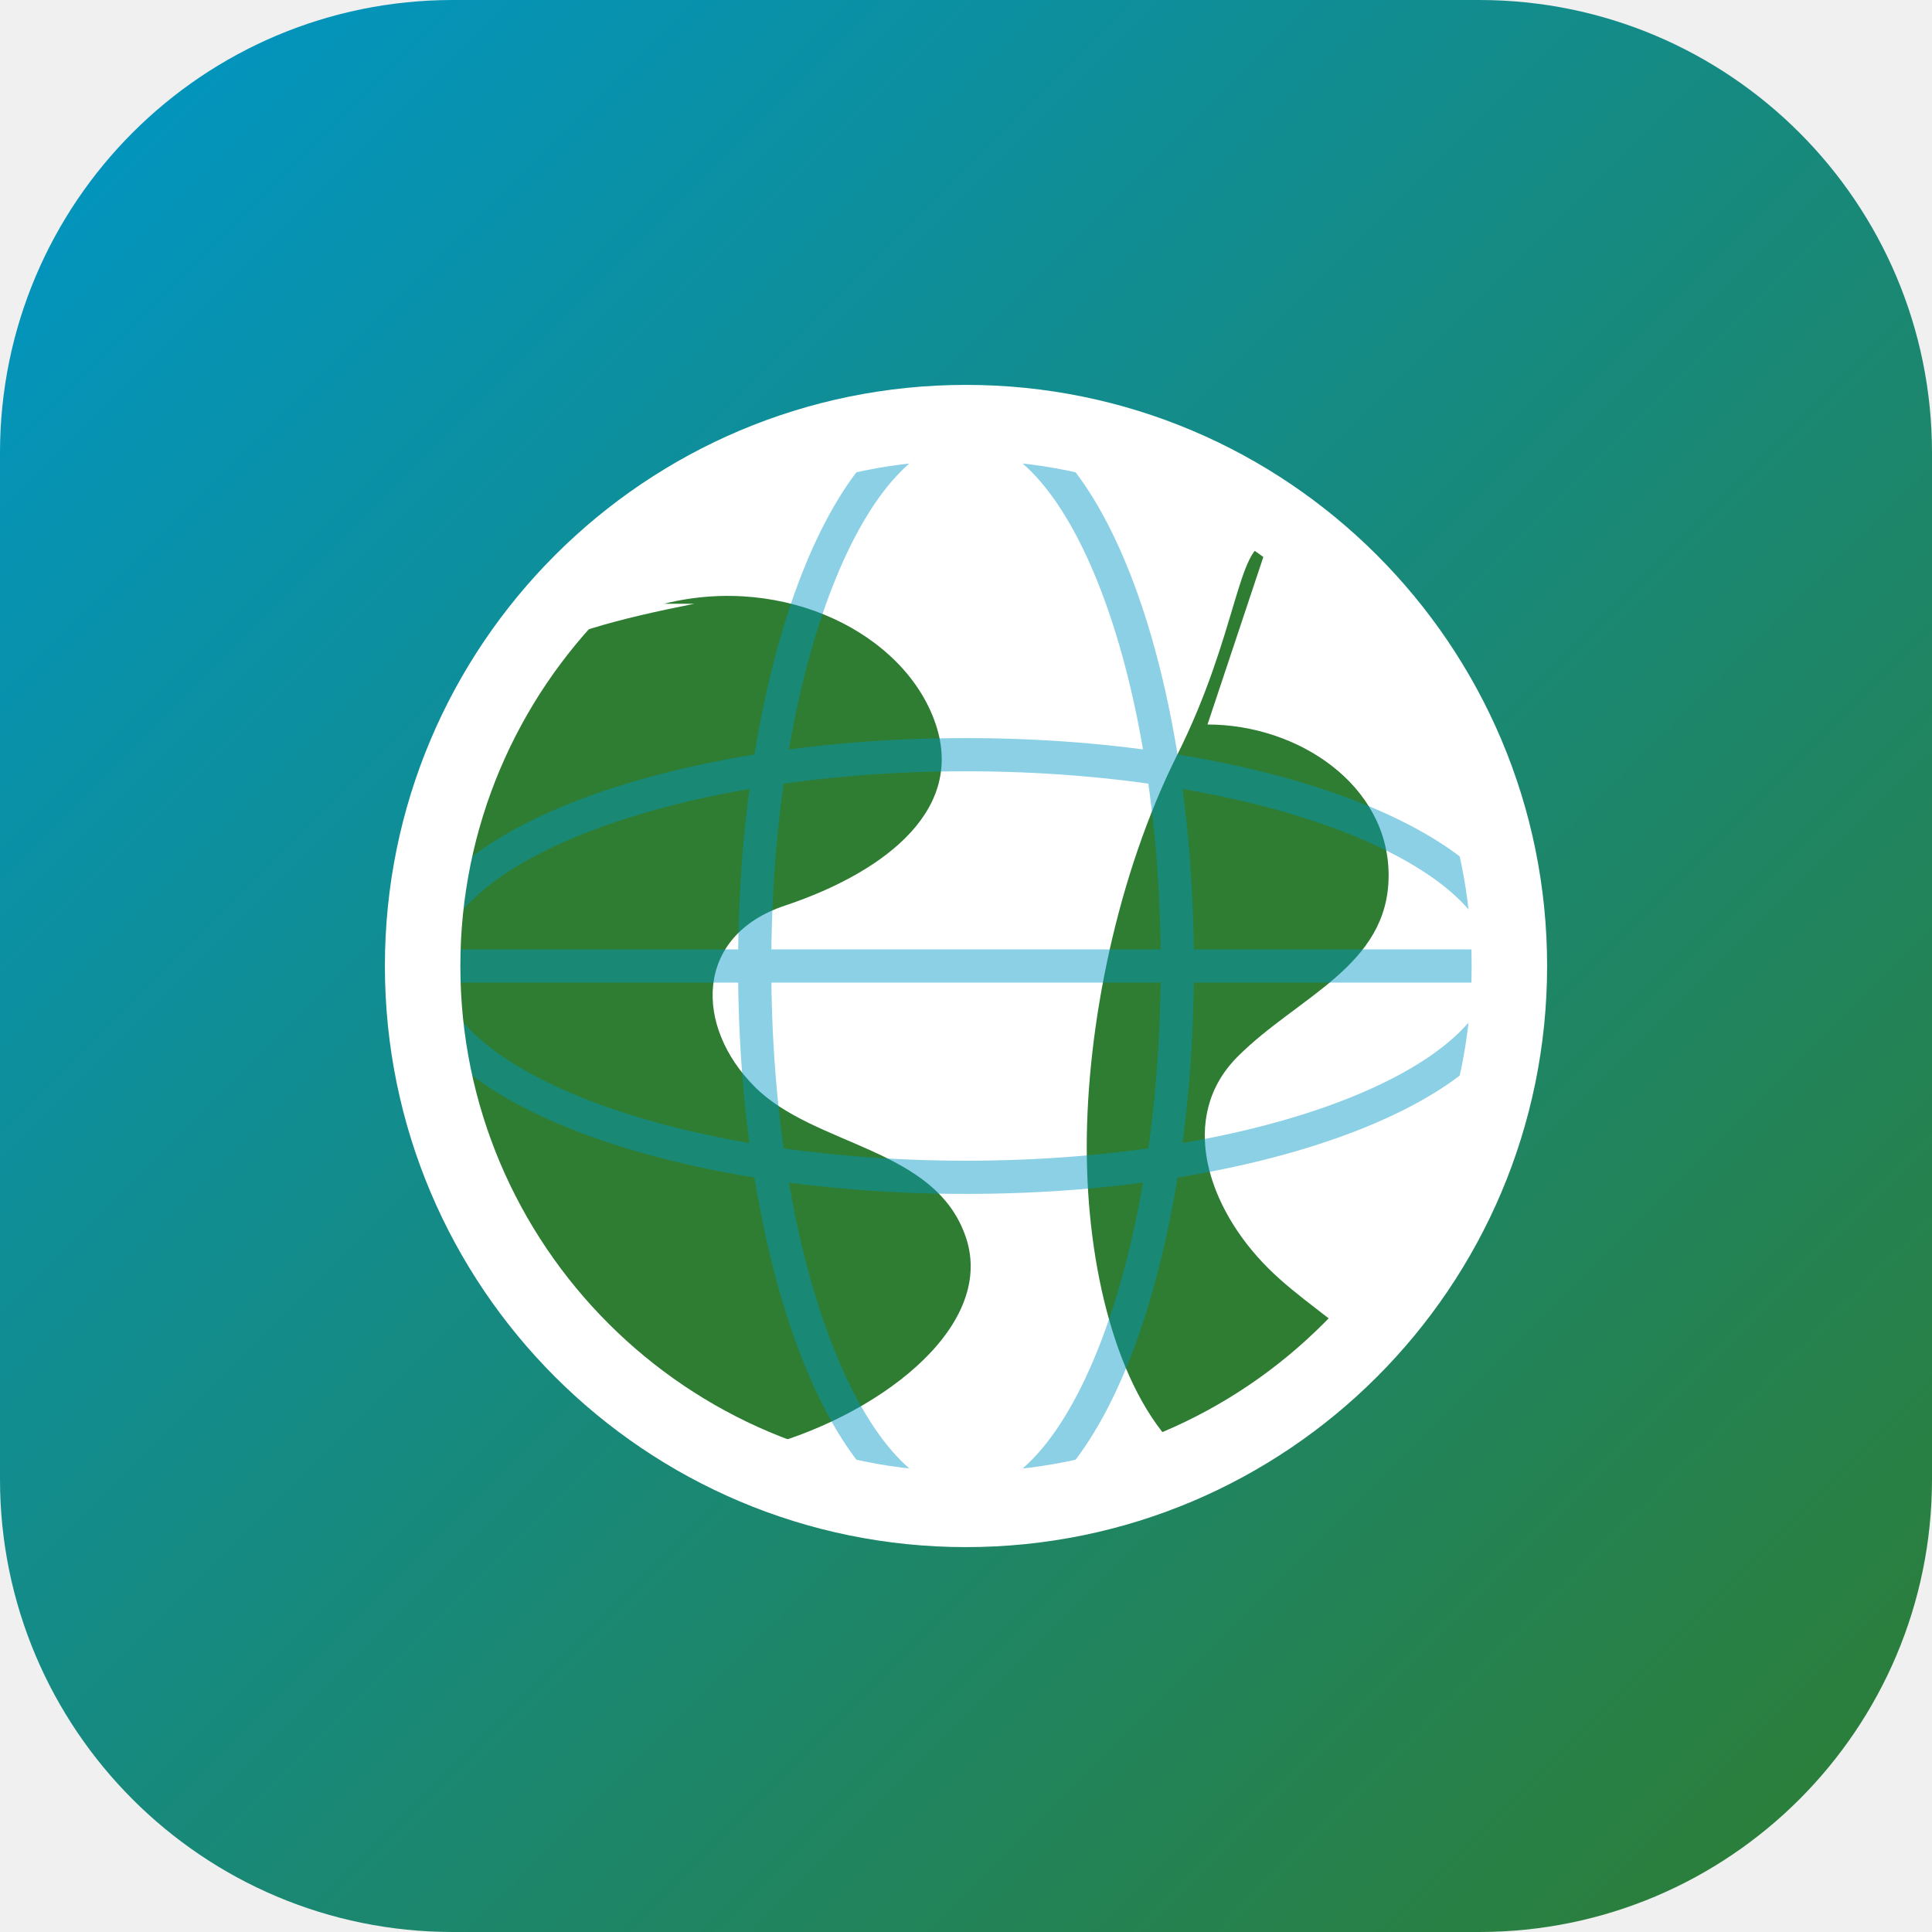
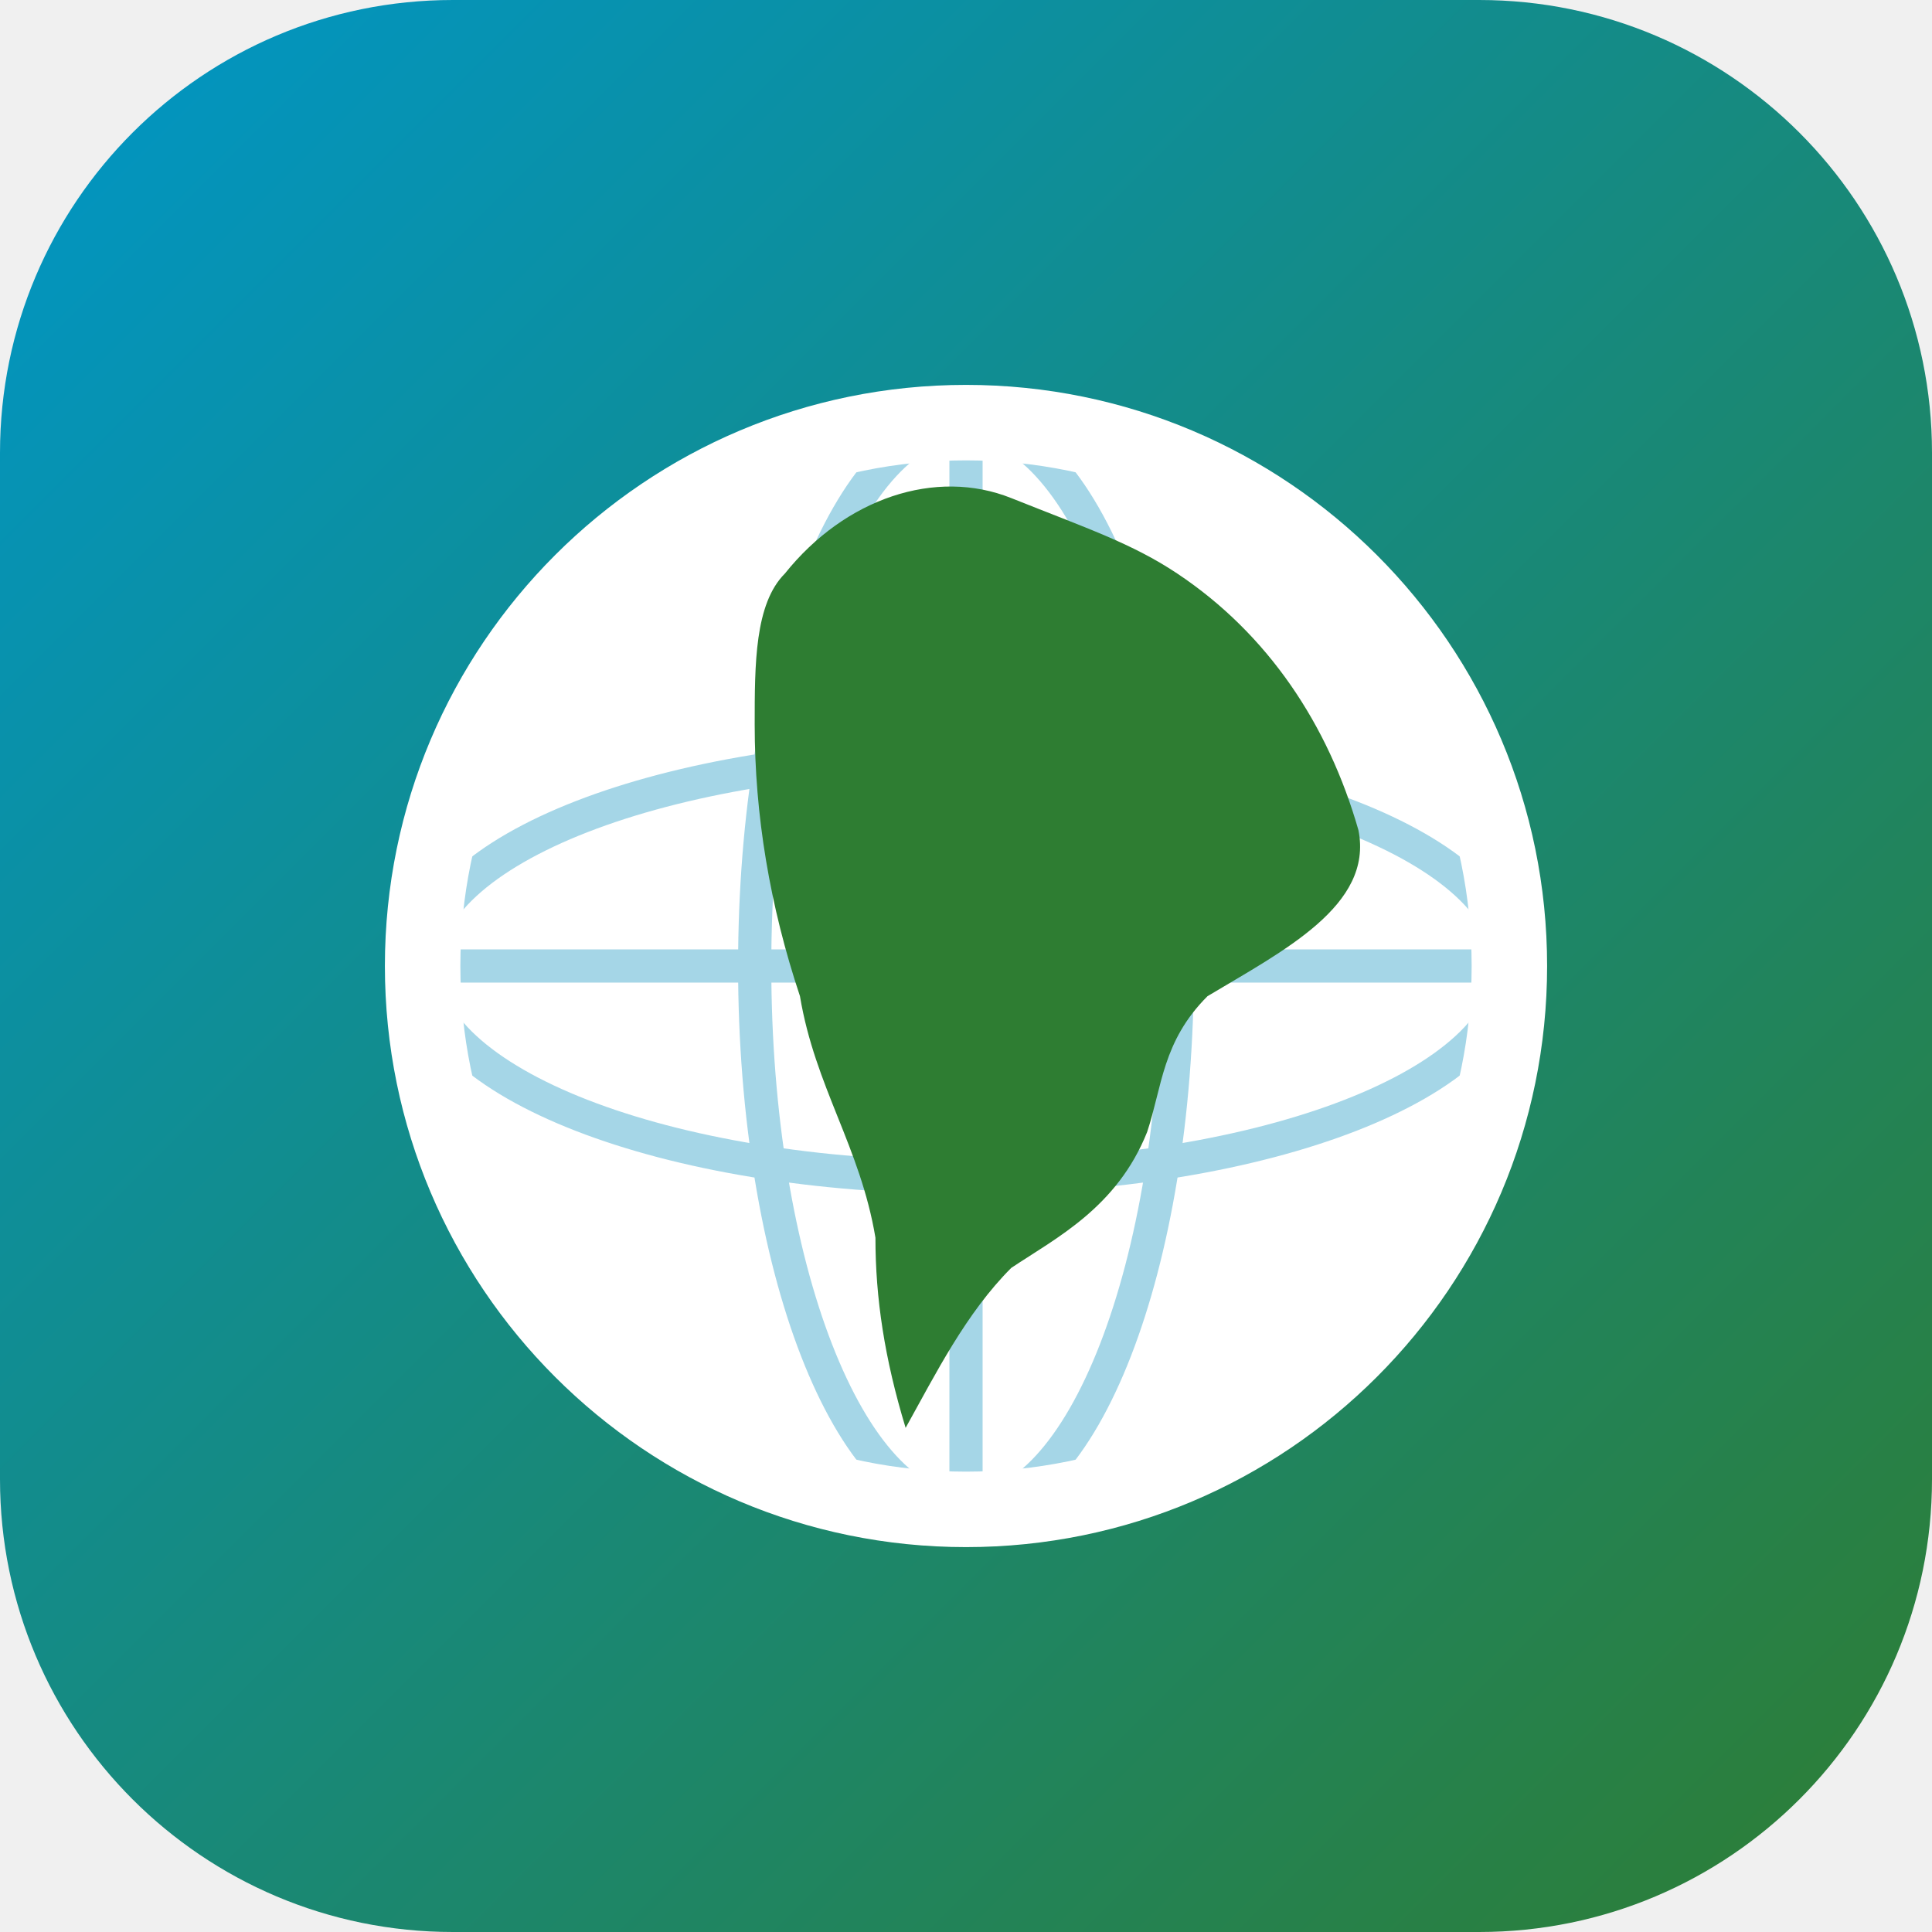
<svg xmlns="http://www.w3.org/2000/svg" width="64" height="64" viewBox="0 0 64 64" role="img" aria-label="Protetores da Terra">
  <defs>
    <linearGradient id="g" x1="0" y1="0" x2="64" y2="64" gradientUnits="userSpaceOnUse">
      <stop offset="0" stop-color="#0096C7" />
      <stop offset="1" stop-color="#2E7D32" />
    </linearGradient>
    <clipPath id="globo">
      <circle cx="32" cy="32" r="18" />
    </clipPath>
  </defs>
  <rect x="0" y="0" width="64" height="64" rx="15" fill="url(#g)" />
  <circle cx="32" cy="32" r="18" fill="#ffffff" />
  <g clip-path="url(#globo)">
-     <path d="M22 20c4-1 8 1 9 4s-2 5-5 6-3 4-1 6 6 2 7 5-3 6-7 7-9-2-11-6-3-10-1-15 5-6 10-7z" fill="#2E7D32" />
-     <path d="M40 24c3 0 6 2 6 5s-3 4-5 6-1 5 1 7 5 3 4 6-5 2-7 0-3-6-3-10 1-9 3-13 2-7 3-7z" fill="#2E7D32" />
-     <g stroke="#0096C7" stroke-width="1.1" fill="none" opacity="0.45">
+     <g stroke="#7fc4dd" stroke-width="1.1" fill="none" opacity="0.7">
      <ellipse cx="32" cy="32" rx="18" ry="7" />
      <ellipse cx="32" cy="32" rx="7" ry="18" />
      <line x1="14" y1="32" x2="50" y2="32" />
+       <line x1="32" y1="14" x2="32" y2="50" />
    </g>
+     <path d="M26 19              C28 16.5 31 15.5 33.5 16.5              C36 17.5 37.5 18 39 19              C42 21 44 24 45 27.5              C45.5 30 42.5 31.5 40 33              C38.5 34.5 38.5 36 38 37.5              C37 40 35 41 33.5 42              C32 43.5 31 45.5 30 47.3              C29.3 45 29 43 29 41              C28.5 38 27 36 26.5 33              C25.5 30 25 27 25 24              C25 22 25 20 26 19 Z" fill="#2E7D32" />
  </g>
  <circle cx="32" cy="32" r="18" fill="none" stroke="#ffffff" stroke-width="2.5" />
</svg>
